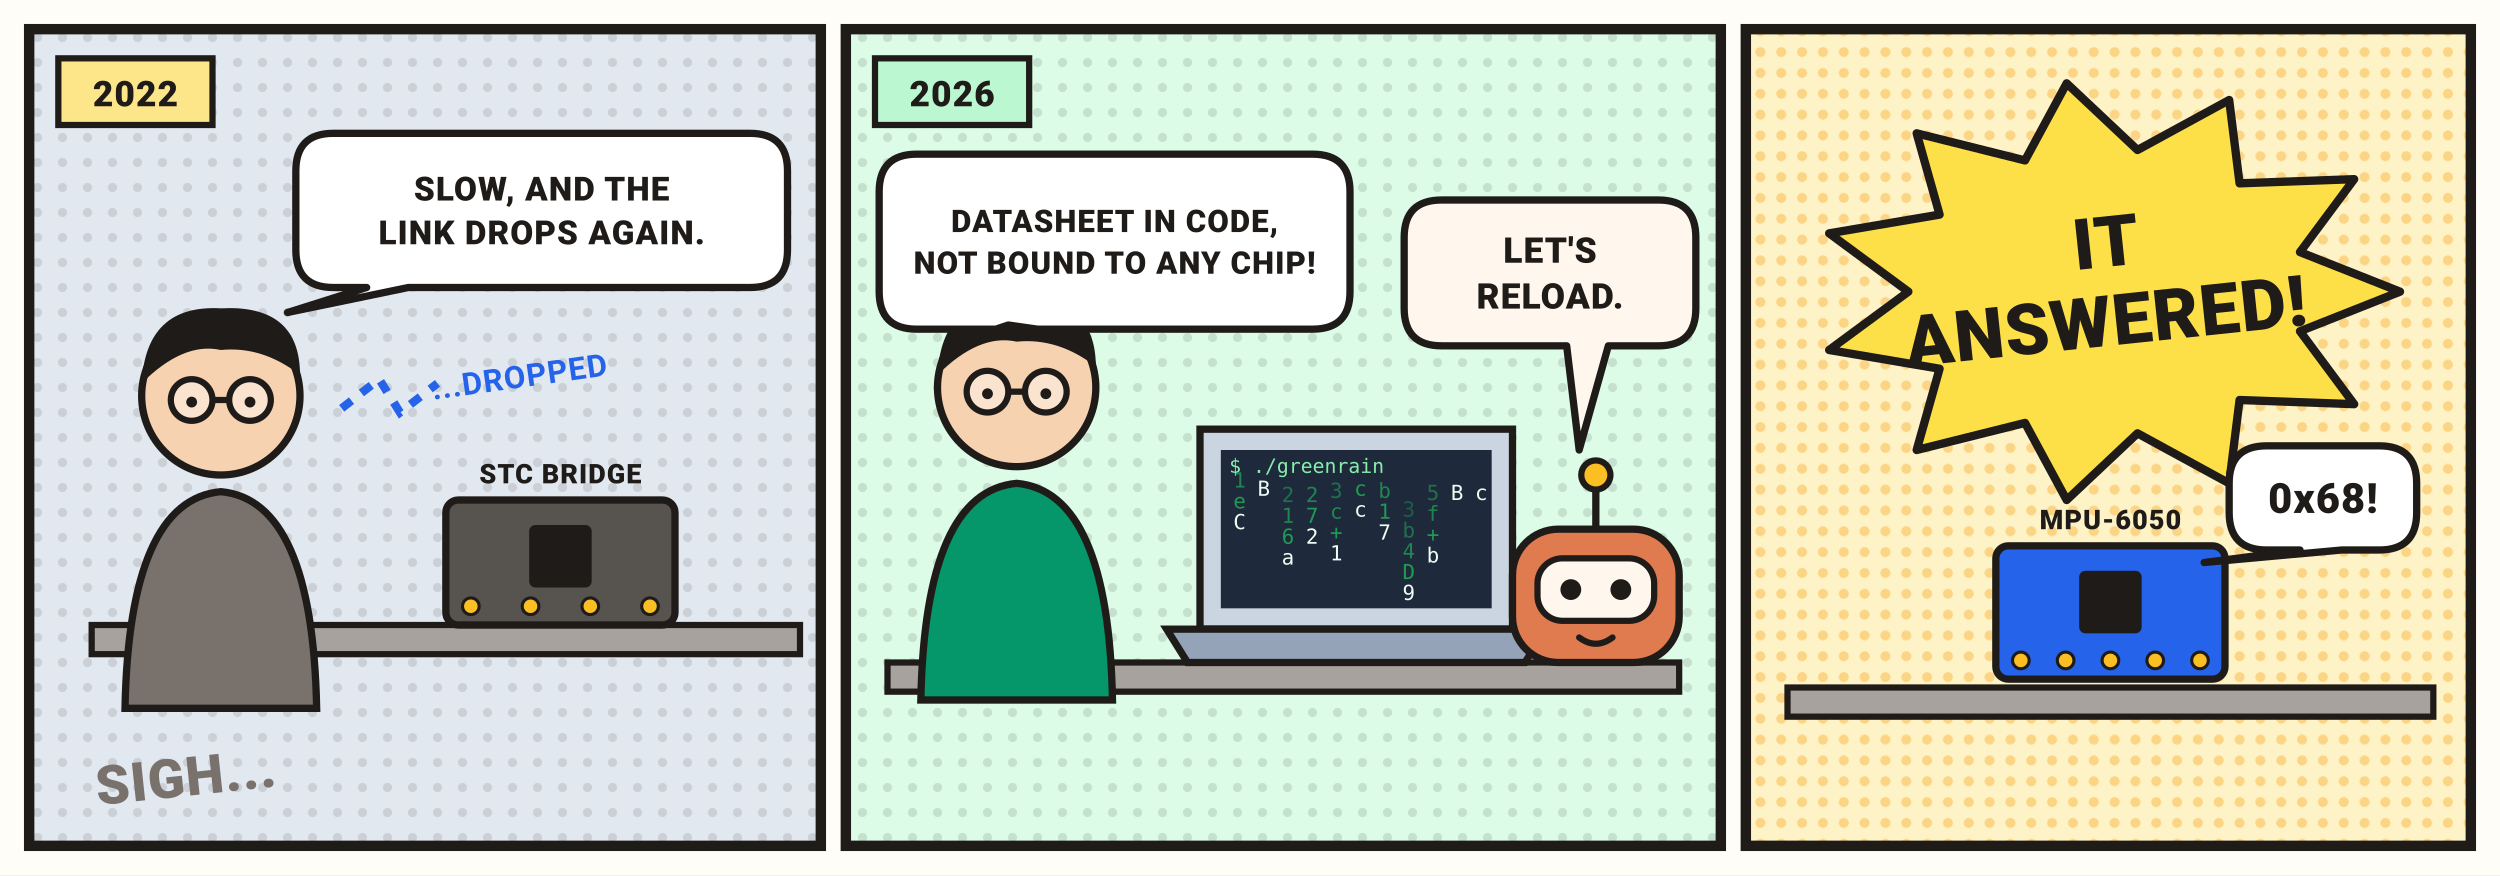
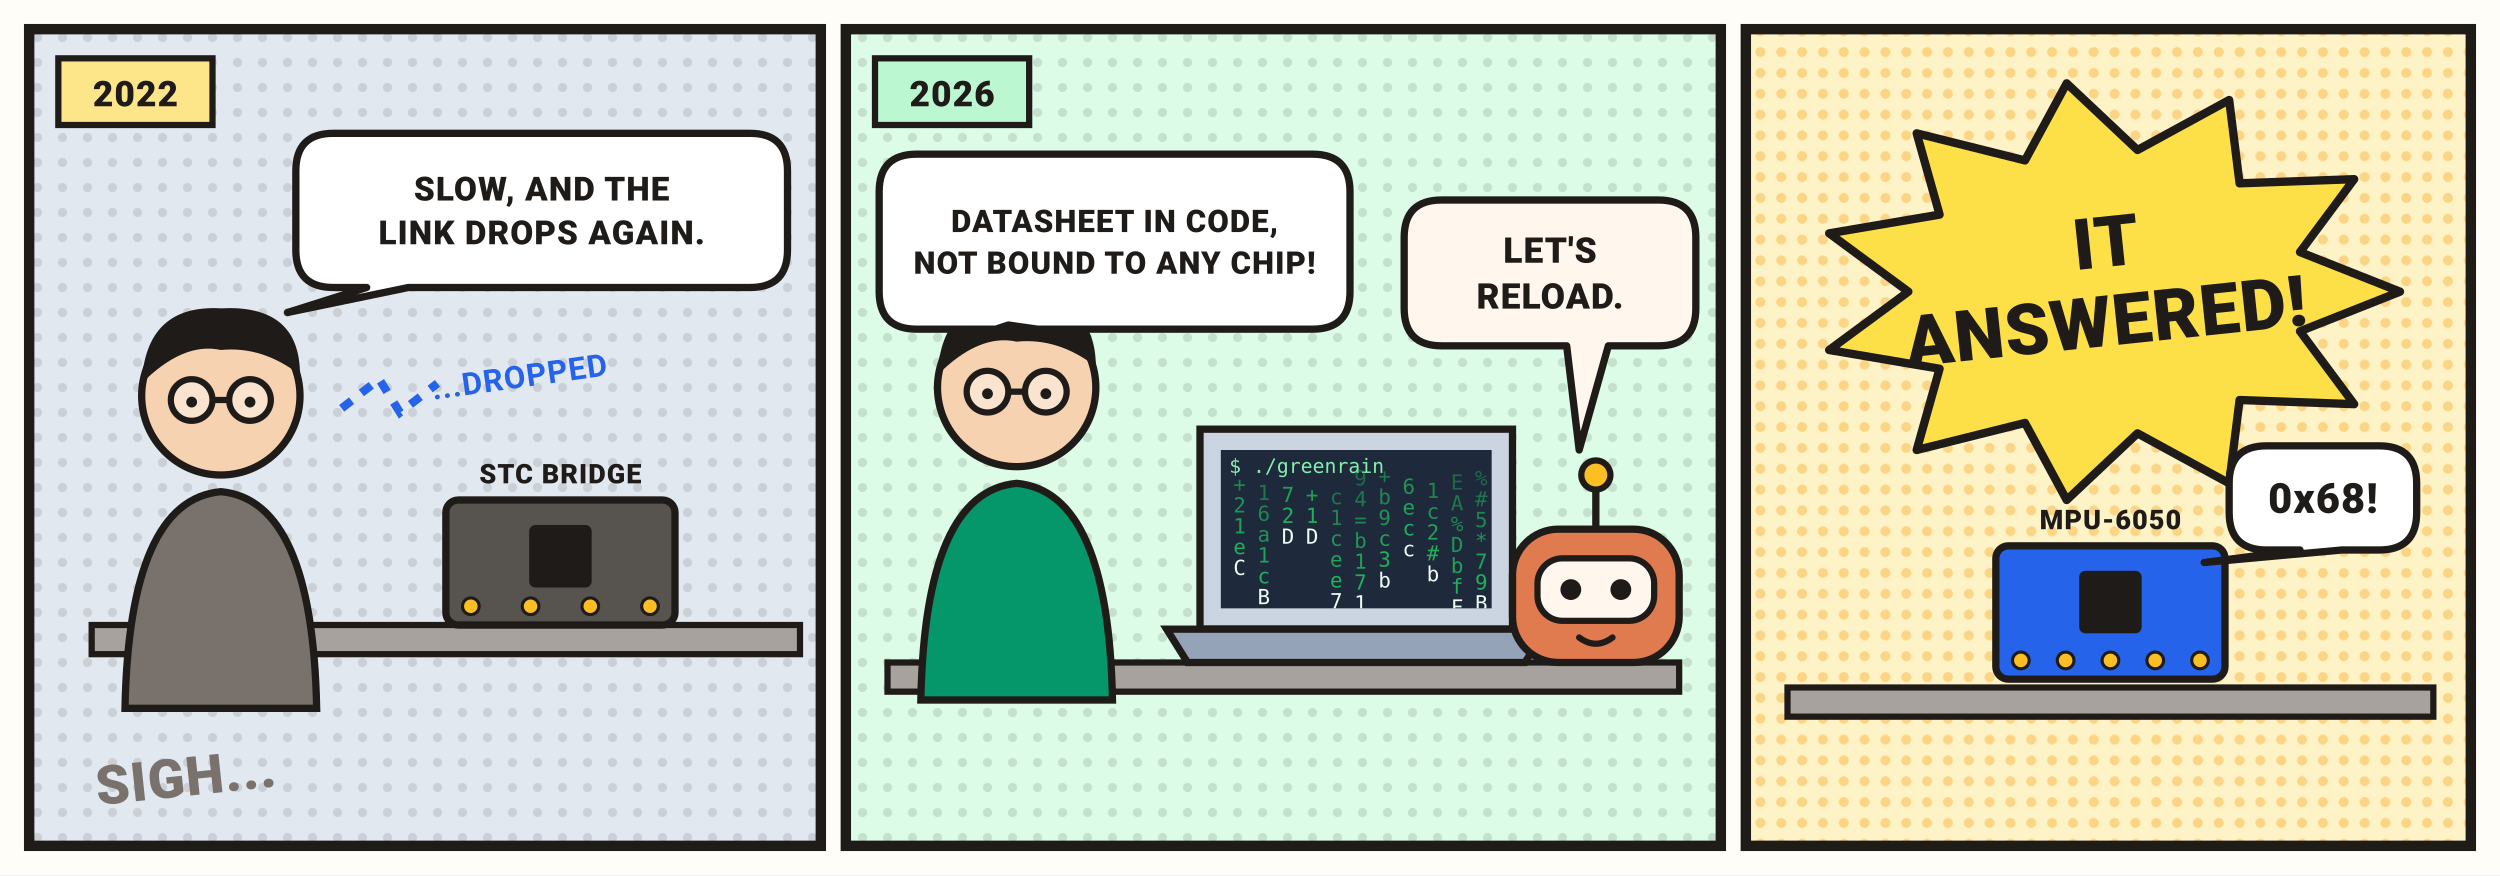
<svg xmlns="http://www.w3.org/2000/svg" viewBox="0 0 1200 420" role="img" aria-label="A comic in three panels. 2022: the maker sighs at a homemade STC bridge, slow, its link dropping. 2026: the maker and a little robot at a laptop running greenrain, a terminal Matrix rain: Datasheet in code, not bound to any chip! Let's reload. Then an MPU-6050 answers 0x68!: it answered.">
  <defs>
    <pattern id="dots" width="12" height="12" patternUnits="userSpaceOnUse">
      <circle cx="6" cy="6" r="2.2" fill="#1e1b18" fill-opacity="0.12" />
    </pattern>
    <pattern id="hot" width="10" height="10" patternUnits="userSpaceOnUse">
      <circle cx="5" cy="5" r="2.4" fill="#f59e0b" fill-opacity="0.35" />
    </pattern>
  </defs>
  <rect width="1200" height="420" fill="#fffdf7" />
  <rect x="14" y="14" width="380" height="392" fill="#e2e8f0" />
  <rect x="14" y="14" width="380" height="392" fill="url(#dots)" />
  <rect x="406" y="14" width="420" height="392" fill="#dcfce7" />
  <rect x="406" y="14" width="420" height="392" fill="url(#dots)" />
  <rect x="838" y="14" width="348" height="392" fill="#fef3c7" />
  <rect x="838" y="14" width="348" height="392" fill="url(#hot)" />
  <rect x="28" y="28" width="74" height="32" fill="#fde68a" stroke="#1e1b18" stroke-width="3" />
  <text x="65.0" y="51" font-size="17" text-anchor="middle" fill="#1e1b18" font-weight="800" font-family="system-ui, -apple-system, 'Segoe UI', Roboto, sans-serif" letter-spacing="0.5">2022</text>
  <rect x="44" y="300" width="340" height="14" fill="#a8a29e" stroke="#1e1b18" stroke-width="3" />
  <rect x="214" y="240" width="110" height="60" rx="6" fill="#57534e" stroke="#1e1b18" stroke-width="3.5" />
  <rect x="254.0" y="252" width="30" height="30" rx="3" fill="#1e1b18" />
  <circle cx="226.0" cy="291" r="4" fill="#fbbf24" stroke="#1e1b18" stroke-width="1.5" />
  <circle cx="254.667" cy="291" r="4" fill="#fbbf24" stroke="#1e1b18" stroke-width="1.5" />
  <circle cx="283.333" cy="291" r="4" fill="#fbbf24" stroke="#1e1b18" stroke-width="1.5" />
  <circle cx="312.0" cy="291" r="4" fill="#fbbf24" stroke="#1e1b18" stroke-width="1.5" />
  <text x="269.0" y="232" font-size="13" text-anchor="middle" fill="#1e1b18" font-weight="800" font-family="system-ui, -apple-system, 'Segoe UI', Roboto, sans-serif" letter-spacing="0.5">STC BRIDGE</text>
  <path d="M164 196 l18 -14 l10 16 l18 -14" fill="none" stroke="#2563eb" stroke-width="4" stroke-dasharray="6 6" />
  <text x="250" y="186" font-size="15" text-anchor="middle" fill="#2563eb" font-weight="700" font-family="system-ui, -apple-system, 'Segoe UI', Roboto, sans-serif" letter-spacing="0.5" transform="rotate(-8 250 186)">...DROPPED</text>
  <path d="M60 340 Q62 240 106 236 Q150 240 152 340 Z" fill="#78716c" stroke="#1e1b18" stroke-width="3.5" />
  <circle cx="106" cy="190" r="38" fill="#f6d2b0" stroke="#1e1b18" stroke-width="3.5" />
  <path d="M68 184 Q70 146 106 148 Q144 146 144 180 Q126 166 106 168 Q88 164 68 184 Z" fill="#1e1b18" />
  <circle cx="92" cy="192" r="10" fill="#fff" fill-opacity="0.4" stroke="#1e1b18" stroke-width="3" />
  <circle cx="120" cy="192" r="10" fill="#fff" fill-opacity="0.4" stroke="#1e1b18" stroke-width="3" />
  <path d="M102 192h8" stroke="#1e1b18" stroke-width="3" />
  <circle cx="92" cy="193" r="2.6" fill="#1e1b18" />
  <circle cx="120" cy="193" r="2.6" fill="#1e1b18" />
  <path d="M160 64 H360 Q378 64 378 82 V120 Q378 138 360 138 H196 L138 150 L176 138 H160 Q142 138 142 120 V82 Q142 64 160 64 Z" fill="#fff" stroke="#1e1b18" stroke-width="3.5" stroke-linejoin="round" />
  <text x="260.0" y="96.26" font-size="16" text-anchor="middle" fill="#1e1b18" font-weight="800" font-family="system-ui, -apple-system, 'Segoe UI', Roboto, sans-serif" letter-spacing="0.5">SLOW, AND THE</text>
  <text x="260.0" y="117.26" font-size="16" text-anchor="middle" fill="#1e1b18" font-weight="800" font-family="system-ui, -apple-system, 'Segoe UI', Roboto, sans-serif" letter-spacing="0.5">LINK DROPS AGAIN.</text>
  <text x="90" y="382" font-size="26" text-anchor="middle" fill="#78716c" font-weight="800" font-family="system-ui, -apple-system, 'Segoe UI', Roboto, sans-serif" letter-spacing="0.5" transform="rotate(-6 90 382)">SIGH...</text>
  <rect x="420" y="28" width="74" height="32" fill="#bbf7d0" stroke="#1e1b18" stroke-width="3" />
  <text x="457.0" y="51" font-size="17" text-anchor="middle" fill="#1e1b18" font-weight="800" font-family="system-ui, -apple-system, 'Segoe UI', Roboto, sans-serif" letter-spacing="0.5">2026</text>
  <rect x="426" y="318" width="380" height="14" fill="#a8a29e" stroke="#1e1b18" stroke-width="3" />
  <path d="M576 206 h150 v96 h-150 z" fill="#cbd5e1" stroke="#1e1b18" stroke-width="3.5" />
  <rect x="586" y="216" width="130" height="76" fill="#1e293b" />
  <path d="M560 302 h182 l-10 16 h-162 z" fill="#94a3b8" stroke="#1e1b18" stroke-width="3.5" />
  <clipPath id="scr">
    <rect x="586" y="216" width="130" height="76" />
  </clipPath>
  <g clip-path="url(#scr)" font-family="ui-monospace, Menlo, monospace" font-size="10">
    <text x="590" y="227" fill="#86efac" font-size="9.5">$ ./greenrain</text>
-     <text x="592.0" y="254" fill="#f0fdf4" fill-opacity="1.00">C</text>
-     <text x="592.0" y="244" fill="#22c55e" fill-opacity="0.72">e</text>
-     <text x="592.0" y="234" fill="#22c55e" fill-opacity="0.59">1</text>
-     <text x="603.6" y="238" fill="#f0fdf4" fill-opacity="1.00">B</text>
-     <text x="615.2" y="271" fill="#f0fdf4" fill-opacity="1.00">a</text>
-     <text x="615.2" y="261" fill="#22c55e" fill-opacity="0.72">6</text>
-     <text x="615.2" y="251" fill="#22c55e" fill-opacity="0.59">1</text>
-     <text x="615.2" y="241" fill="#22c55e" fill-opacity="0.46">2</text>
-     <text x="626.8" y="261" fill="#f0fdf4" fill-opacity="1.00">2</text>
-     <text x="626.8" y="251" fill="#22c55e" fill-opacity="0.72">7</text>
-     <text x="626.8" y="241" fill="#22c55e" fill-opacity="0.59">2</text>
-     <text x="638.4" y="269" fill="#f0fdf4" fill-opacity="1.00">1</text>
-     <text x="638.4" y="259" fill="#22c55e" fill-opacity="0.72">+</text>
-     <text x="638.4" y="249" fill="#22c55e" fill-opacity="0.59">c</text>
-     <text x="638.4" y="239" fill="#22c55e" fill-opacity="0.46">3</text>
-     <text x="650.0" y="248" fill="#f0fdf4" fill-opacity="1.00">c</text>
-     <text x="650.0" y="238" fill="#22c55e" fill-opacity="0.72">c</text>
-     <text x="661.6" y="259" fill="#f0fdf4" fill-opacity="1.00">7</text>
-     <text x="661.6" y="249" fill="#22c55e" fill-opacity="0.72">1</text>
-     <text x="661.6" y="239" fill="#22c55e" fill-opacity="0.59">b</text>
-     <text x="673.2" y="288" fill="#f0fdf4" fill-opacity="1.00">9</text>
-     <text x="673.2" y="278" fill="#22c55e" fill-opacity="0.72">D</text>
-     <text x="673.2" y="268" fill="#22c55e" fill-opacity="0.59">4</text>
-     <text x="673.2" y="258" fill="#22c55e" fill-opacity="0.46">b</text>
-     <text x="673.2" y="248" fill="#22c55e" fill-opacity="0.33">3</text>
-     <text x="684.8" y="270" fill="#f0fdf4" fill-opacity="1.00">b</text>
-     <text x="684.8" y="260" fill="#22c55e" fill-opacity="0.72">+</text>
-     <text x="684.8" y="250" fill="#22c55e" fill-opacity="0.59">f</text>
-     <text x="684.8" y="240" fill="#22c55e" fill-opacity="0.46">5</text>
-     <text x="696.4" y="240" fill="#f0fdf4" fill-opacity="1.00">B</text>
-     <text x="708.0" y="240" fill="#f0fdf4" fill-opacity="1.00">c</text>
+     <text x="592.0" y="276" fill="#f0fdf4" fill-opacity="1.00">C</text>
+     <text x="592.0" y="266" fill="#22c55e" fill-opacity="0.86">e</text>
+     <text x="592.0" y="256" fill="#22c55e" fill-opacity="0.77">1</text>
+     <text x="592.0" y="246" fill="#22c55e" fill-opacity="0.68">2</text>
+     <text x="592.0" y="236" fill="#22c55e" fill-opacity="0.59">+</text>
+     <text x="603.6" y="290" fill="#f0fdf4" fill-opacity="1.00">B</text>
+     <text x="603.6" y="280" fill="#22c55e" fill-opacity="0.86">c</text>
+     <text x="603.6" y="270" fill="#22c55e" fill-opacity="0.77">1</text>
+     <text x="603.6" y="260" fill="#22c55e" fill-opacity="0.68">a</text>
+     <text x="603.6" y="250" fill="#22c55e" fill-opacity="0.59">6</text>
+     <text x="603.6" y="240" fill="#22c55e" fill-opacity="0.50">1</text>
+     <text x="615.2" y="261" fill="#f0fdf4" fill-opacity="1.00">D</text>
+     <text x="615.2" y="251" fill="#22c55e" fill-opacity="0.86">2</text>
+     <text x="615.2" y="241" fill="#22c55e" fill-opacity="0.77">7</text>
+     <text x="626.8" y="261" fill="#f0fdf4" fill-opacity="1.00">D</text>
+     <text x="626.8" y="251" fill="#22c55e" fill-opacity="0.86">1</text>
+     <text x="626.8" y="241" fill="#22c55e" fill-opacity="0.77">+</text>
+     <text x="638.4" y="292" fill="#f0fdf4" fill-opacity="1.00">7</text>
+     <text x="638.4" y="282" fill="#22c55e" fill-opacity="0.86">e</text>
+     <text x="638.4" y="272" fill="#22c55e" fill-opacity="0.77">e</text>
+     <text x="638.4" y="262" fill="#22c55e" fill-opacity="0.68">c</text>
+     <text x="638.4" y="252" fill="#22c55e" fill-opacity="0.59">1</text>
+     <text x="638.4" y="242" fill="#22c55e" fill-opacity="0.50">c</text>
+     <text x="650.0" y="293" fill="#f0fdf4" fill-opacity="1.00">1</text>
+     <text x="650.0" y="283" fill="#22c55e" fill-opacity="0.86">7</text>
+     <text x="650.0" y="273" fill="#22c55e" fill-opacity="0.77">1</text>
+     <text x="650.0" y="263" fill="#22c55e" fill-opacity="0.68">b</text>
+     <text x="650.0" y="253" fill="#22c55e" fill-opacity="0.59">=</text>
+     <text x="650.0" y="243" fill="#22c55e" fill-opacity="0.50">4</text>
+     <text x="650.0" y="233" fill="#22c55e" fill-opacity="0.41">9</text>
+     <text x="661.6" y="282" fill="#f0fdf4" fill-opacity="1.00">b</text>
+     <text x="661.6" y="272" fill="#22c55e" fill-opacity="0.86">3</text>
+     <text x="661.6" y="262" fill="#22c55e" fill-opacity="0.77">c</text>
+     <text x="661.6" y="252" fill="#22c55e" fill-opacity="0.68">9</text>
+     <text x="661.6" y="242" fill="#22c55e" fill-opacity="0.59">b</text>
+     <text x="661.6" y="232" fill="#22c55e" fill-opacity="0.50">+</text>
+     <text x="673.2" y="267" fill="#f0fdf4" fill-opacity="1.00">c</text>
+     <text x="673.2" y="257" fill="#22c55e" fill-opacity="0.86">c</text>
+     <text x="673.2" y="247" fill="#22c55e" fill-opacity="0.77">e</text>
+     <text x="673.2" y="237" fill="#22c55e" fill-opacity="0.68">6</text>
+     <text x="684.8" y="279" fill="#f0fdf4" fill-opacity="1.00">b</text>
+     <text x="684.8" y="269" fill="#22c55e" fill-opacity="0.86">#</text>
+     <text x="684.8" y="259" fill="#22c55e" fill-opacity="0.77">2</text>
+     <text x="684.8" y="249" fill="#22c55e" fill-opacity="0.68">c</text>
+     <text x="684.8" y="239" fill="#22c55e" fill-opacity="0.59">1</text>
+     <text x="696.4" y="295" fill="#f0fdf4" fill-opacity="1.00">F</text>
+     <text x="696.4" y="285" fill="#22c55e" fill-opacity="0.86">f</text>
+     <text x="696.4" y="275" fill="#22c55e" fill-opacity="0.77">b</text>
+     <text x="696.4" y="265" fill="#22c55e" fill-opacity="0.68">D</text>
+     <text x="696.4" y="255" fill="#22c55e" fill-opacity="0.59">%</text>
+     <text x="696.4" y="245" fill="#22c55e" fill-opacity="0.50">A</text>
+     <text x="696.4" y="235" fill="#22c55e" fill-opacity="0.41">E</text>
+     <text x="708.0" y="293" fill="#f0fdf4" fill-opacity="1.00">B</text>
+     <text x="708.0" y="283" fill="#22c55e" fill-opacity="0.86">9</text>
+     <text x="708.0" y="273" fill="#22c55e" fill-opacity="0.77">7</text>
+     <text x="708.0" y="263" fill="#22c55e" fill-opacity="0.68">*</text>
+     <text x="708.0" y="253" fill="#22c55e" fill-opacity="0.59">5</text>
+     <text x="708.0" y="243" fill="#22c55e" fill-opacity="0.50">#</text>
+     <text x="708.0" y="233" fill="#22c55e" fill-opacity="0.41">%</text>
  </g>
  <path d="M442 336 Q444 236 488 232 Q532 236 534 336 Z" fill="#059669" stroke="#1e1b18" stroke-width="3.5" />
  <circle cx="488" cy="186" r="38" fill="#f6d2b0" stroke="#1e1b18" stroke-width="3.5" />
  <path d="M450 180 Q452 142 488 144 Q526 142 526 176 Q508 162 488 164 Q470 160 450 180 Z" fill="#1e1b18" />
  <circle cx="474" cy="188" r="10" fill="#fff" fill-opacity="0.4" stroke="#1e1b18" stroke-width="3" />
  <circle cx="502" cy="188" r="10" fill="#fff" fill-opacity="0.4" stroke="#1e1b18" stroke-width="3" />
  <path d="M484 188h8" stroke="#1e1b18" stroke-width="3" />
  <circle cx="474" cy="189" r="2.6" fill="#1e1b18" />
  <circle cx="502" cy="189" r="2.6" fill="#1e1b18" />
  <line x1="766" y1="232" x2="766" y2="254" stroke="#1e1b18" stroke-width="3.5" />
  <circle cx="766" cy="228" r="7" fill="#fbbf24" stroke="#1e1b18" stroke-width="3" />
  <rect x="726" y="254" width="80" height="64" rx="22" fill="#e07a4f" stroke="#1e1b18" stroke-width="3.5" />
  <rect x="738" y="268" width="56" height="30" rx="12" fill="#fff7ed" stroke="#1e1b18" stroke-width="3" />
  <circle cx="754" cy="283" r="5" fill="#1e1b18" />
  <circle cx="778" cy="283" r="5" fill="#1e1b18" />
  <path d="M758 306 Q766 312 774 306" fill="none" stroke="#1e1b18" stroke-width="3" stroke-linecap="round" />
  <path d="M440 74 H630 Q648 74 648 92 V140 Q648 158 630 158 H498 L484 156 L478 158 H440 Q422 158 422 140 V92 Q422 74 440 74 Z" fill="#fff" stroke="#1e1b18" stroke-width="3.5" stroke-linejoin="round" />
  <text x="535.0" y="111.4" font-size="15" text-anchor="middle" fill="#1e1b18" font-weight="800" font-family="system-ui, -apple-system, 'Segoe UI', Roboto, sans-serif" letter-spacing="0.5">DATASHEET IN CODE,</text>
  <text x="535.0" y="131.4" font-size="15" text-anchor="middle" fill="#1e1b18" font-weight="800" font-family="system-ui, -apple-system, 'Segoe UI', Roboto, sans-serif" letter-spacing="0.5">NOT BOUND TO ANY CHIP!</text>
  <path d="M692 96 H796 Q814 96 814 114 V148 Q814 166 796 166 H772 L758 216 L752 166 H692 Q674 166 674 148 V114 Q674 96 692 96 Z" fill="#fff7ed" stroke="#1e1b18" stroke-width="3.5" stroke-linejoin="round" />
  <text x="744.0" y="126.12" font-size="17" text-anchor="middle" fill="#1e1b18" font-weight="800" font-family="system-ui, -apple-system, 'Segoe UI', Roboto, sans-serif" letter-spacing="0.5">LET'S</text>
  <text x="744.0" y="148.12" font-size="17" text-anchor="middle" fill="#1e1b18" font-weight="800" font-family="system-ui, -apple-system, 'Segoe UI', Roboto, sans-serif" letter-spacing="0.5">RELOAD.</text>
  <polygon points="1152,140 1104,159 1130,194 1075,192 1070,232 1026,208 992,240 972,203 920,216 931,177 878,168 916,140 878,112 931,103 920,64 972,77 992,40 1026,72 1070,48 1075,88 1130,86 1104,121" fill="#fde047" stroke="#1e1b18" stroke-width="4" stroke-linejoin="round" />
  <text x="1012" y="128" font-size="34" text-anchor="middle" fill="#1e1b18" font-weight="800" font-family="system-ui, -apple-system, 'Segoe UI', Roboto, sans-serif" letter-spacing="0.5" transform="rotate(-6 1012 128)">IT</text>
  <text x="1012" y="166" font-size="34" text-anchor="middle" fill="#1e1b18" font-weight="800" font-family="system-ui, -apple-system, 'Segoe UI', Roboto, sans-serif" letter-spacing="0.5" transform="rotate(-6 1012 166)">ANSWERED!</text>
  <rect x="858" y="330" width="310" height="14" fill="#a8a29e" stroke="#1e1b18" stroke-width="3" />
  <rect x="958" y="262" width="110" height="64" rx="6" fill="#2563eb" stroke="#1e1b18" stroke-width="3.5" />
  <rect x="998.0" y="274" width="30" height="30" rx="3" fill="#1e1b18" />
  <circle cx="970.0" cy="317" r="4" fill="#fbbf24" stroke="#1e1b18" stroke-width="1.5" />
  <circle cx="991.5" cy="317" r="4" fill="#fbbf24" stroke="#1e1b18" stroke-width="1.5" />
  <circle cx="1013.0" cy="317" r="4" fill="#fbbf24" stroke="#1e1b18" stroke-width="1.5" />
  <circle cx="1034.5" cy="317" r="4" fill="#fbbf24" stroke="#1e1b18" stroke-width="1.5" />
  <circle cx="1056.0" cy="317" r="4" fill="#fbbf24" stroke="#1e1b18" stroke-width="1.5" />
  <text x="1013.0" y="254" font-size="13" text-anchor="middle" fill="#1e1b18" font-weight="800" font-family="system-ui, -apple-system, 'Segoe UI', Roboto, sans-serif" letter-spacing="0.5">MPU-6050</text>
  <path d="M1088 214 H1142 Q1160 214 1160 232 V246 Q1160 264 1142 264 H1124 L1058 270 L1104 264 H1088 Q1070 264 1070 246 V232 Q1070 214 1088 214 Z" fill="#fff" stroke="#1e1b18" stroke-width="3.5" stroke-linejoin="round" />
  <text x="1115.0" y="246.2" font-size="20" text-anchor="middle" fill="#1e1b18" font-weight="800" font-family="system-ui, -apple-system, 'Segoe UI', Roboto, sans-serif" letter-spacing="0.5">0x68!</text>
  <rect x="14" y="14" width="380" height="392" fill="none" stroke="#1e1b18" stroke-width="5" />
  <rect x="406" y="14" width="420" height="392" fill="none" stroke="#1e1b18" stroke-width="5" />
  <rect x="838" y="14" width="348" height="392" fill="none" stroke="#1e1b18" stroke-width="5" />
</svg>
